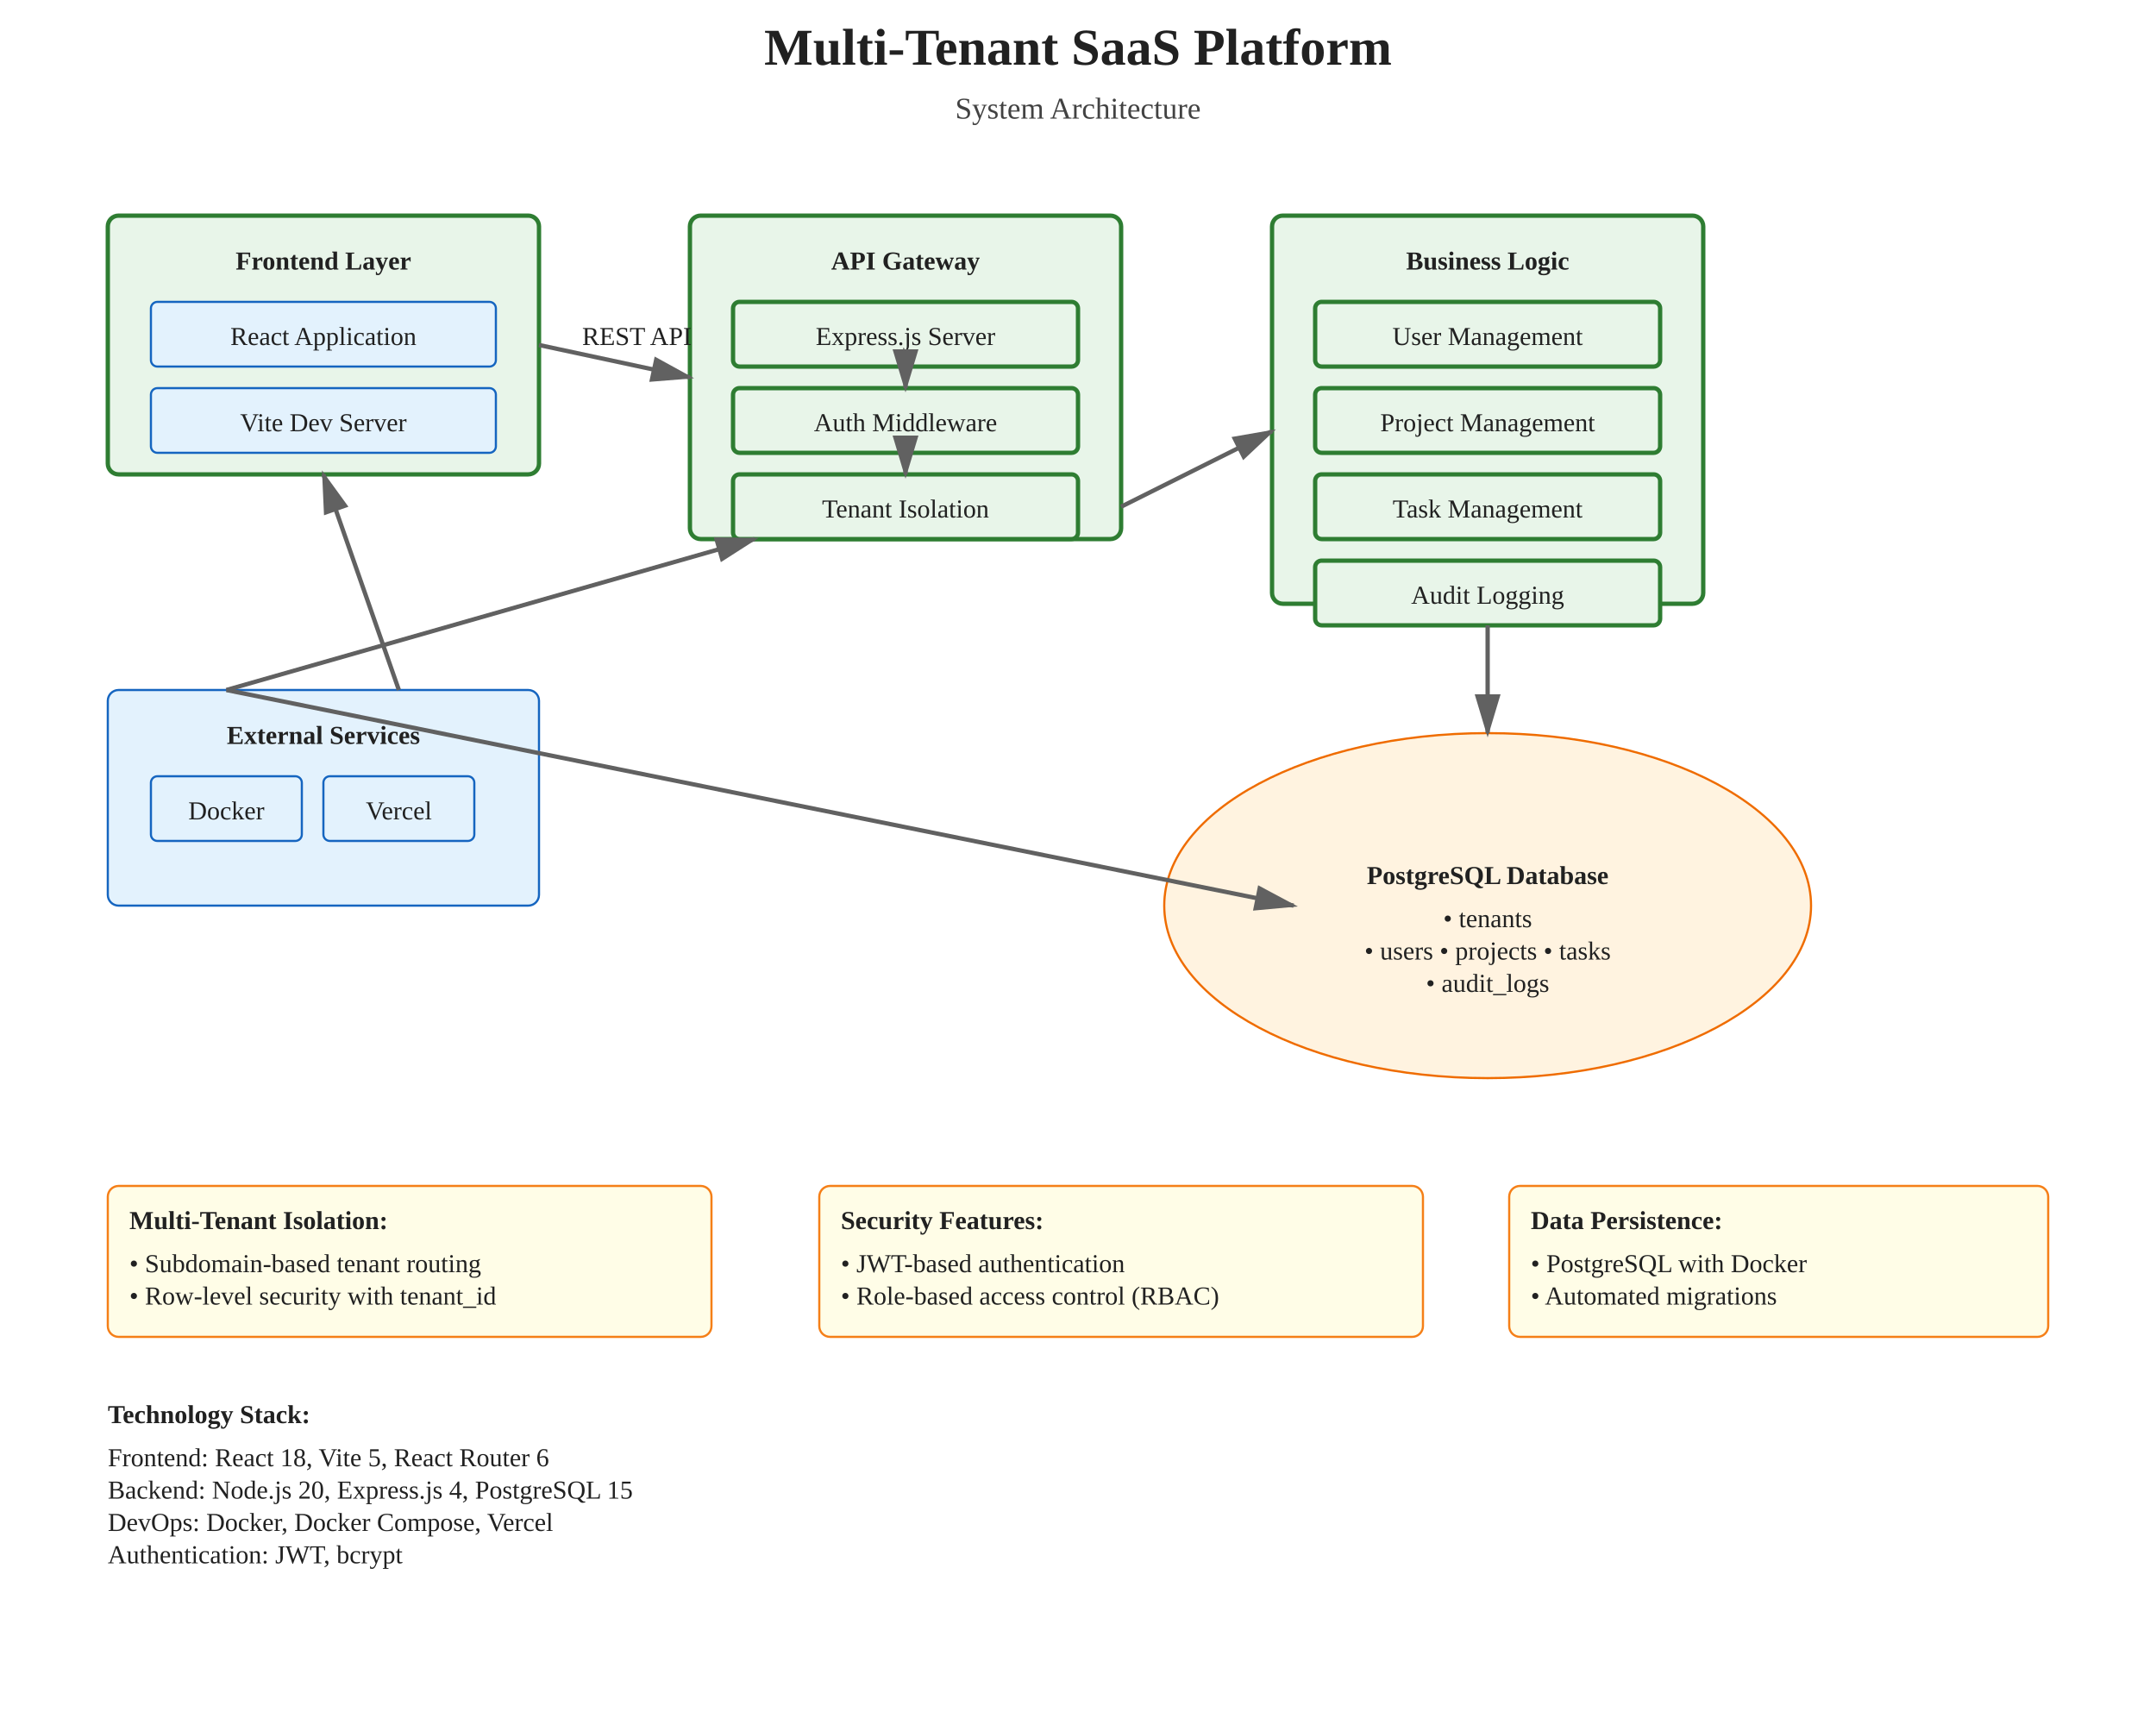
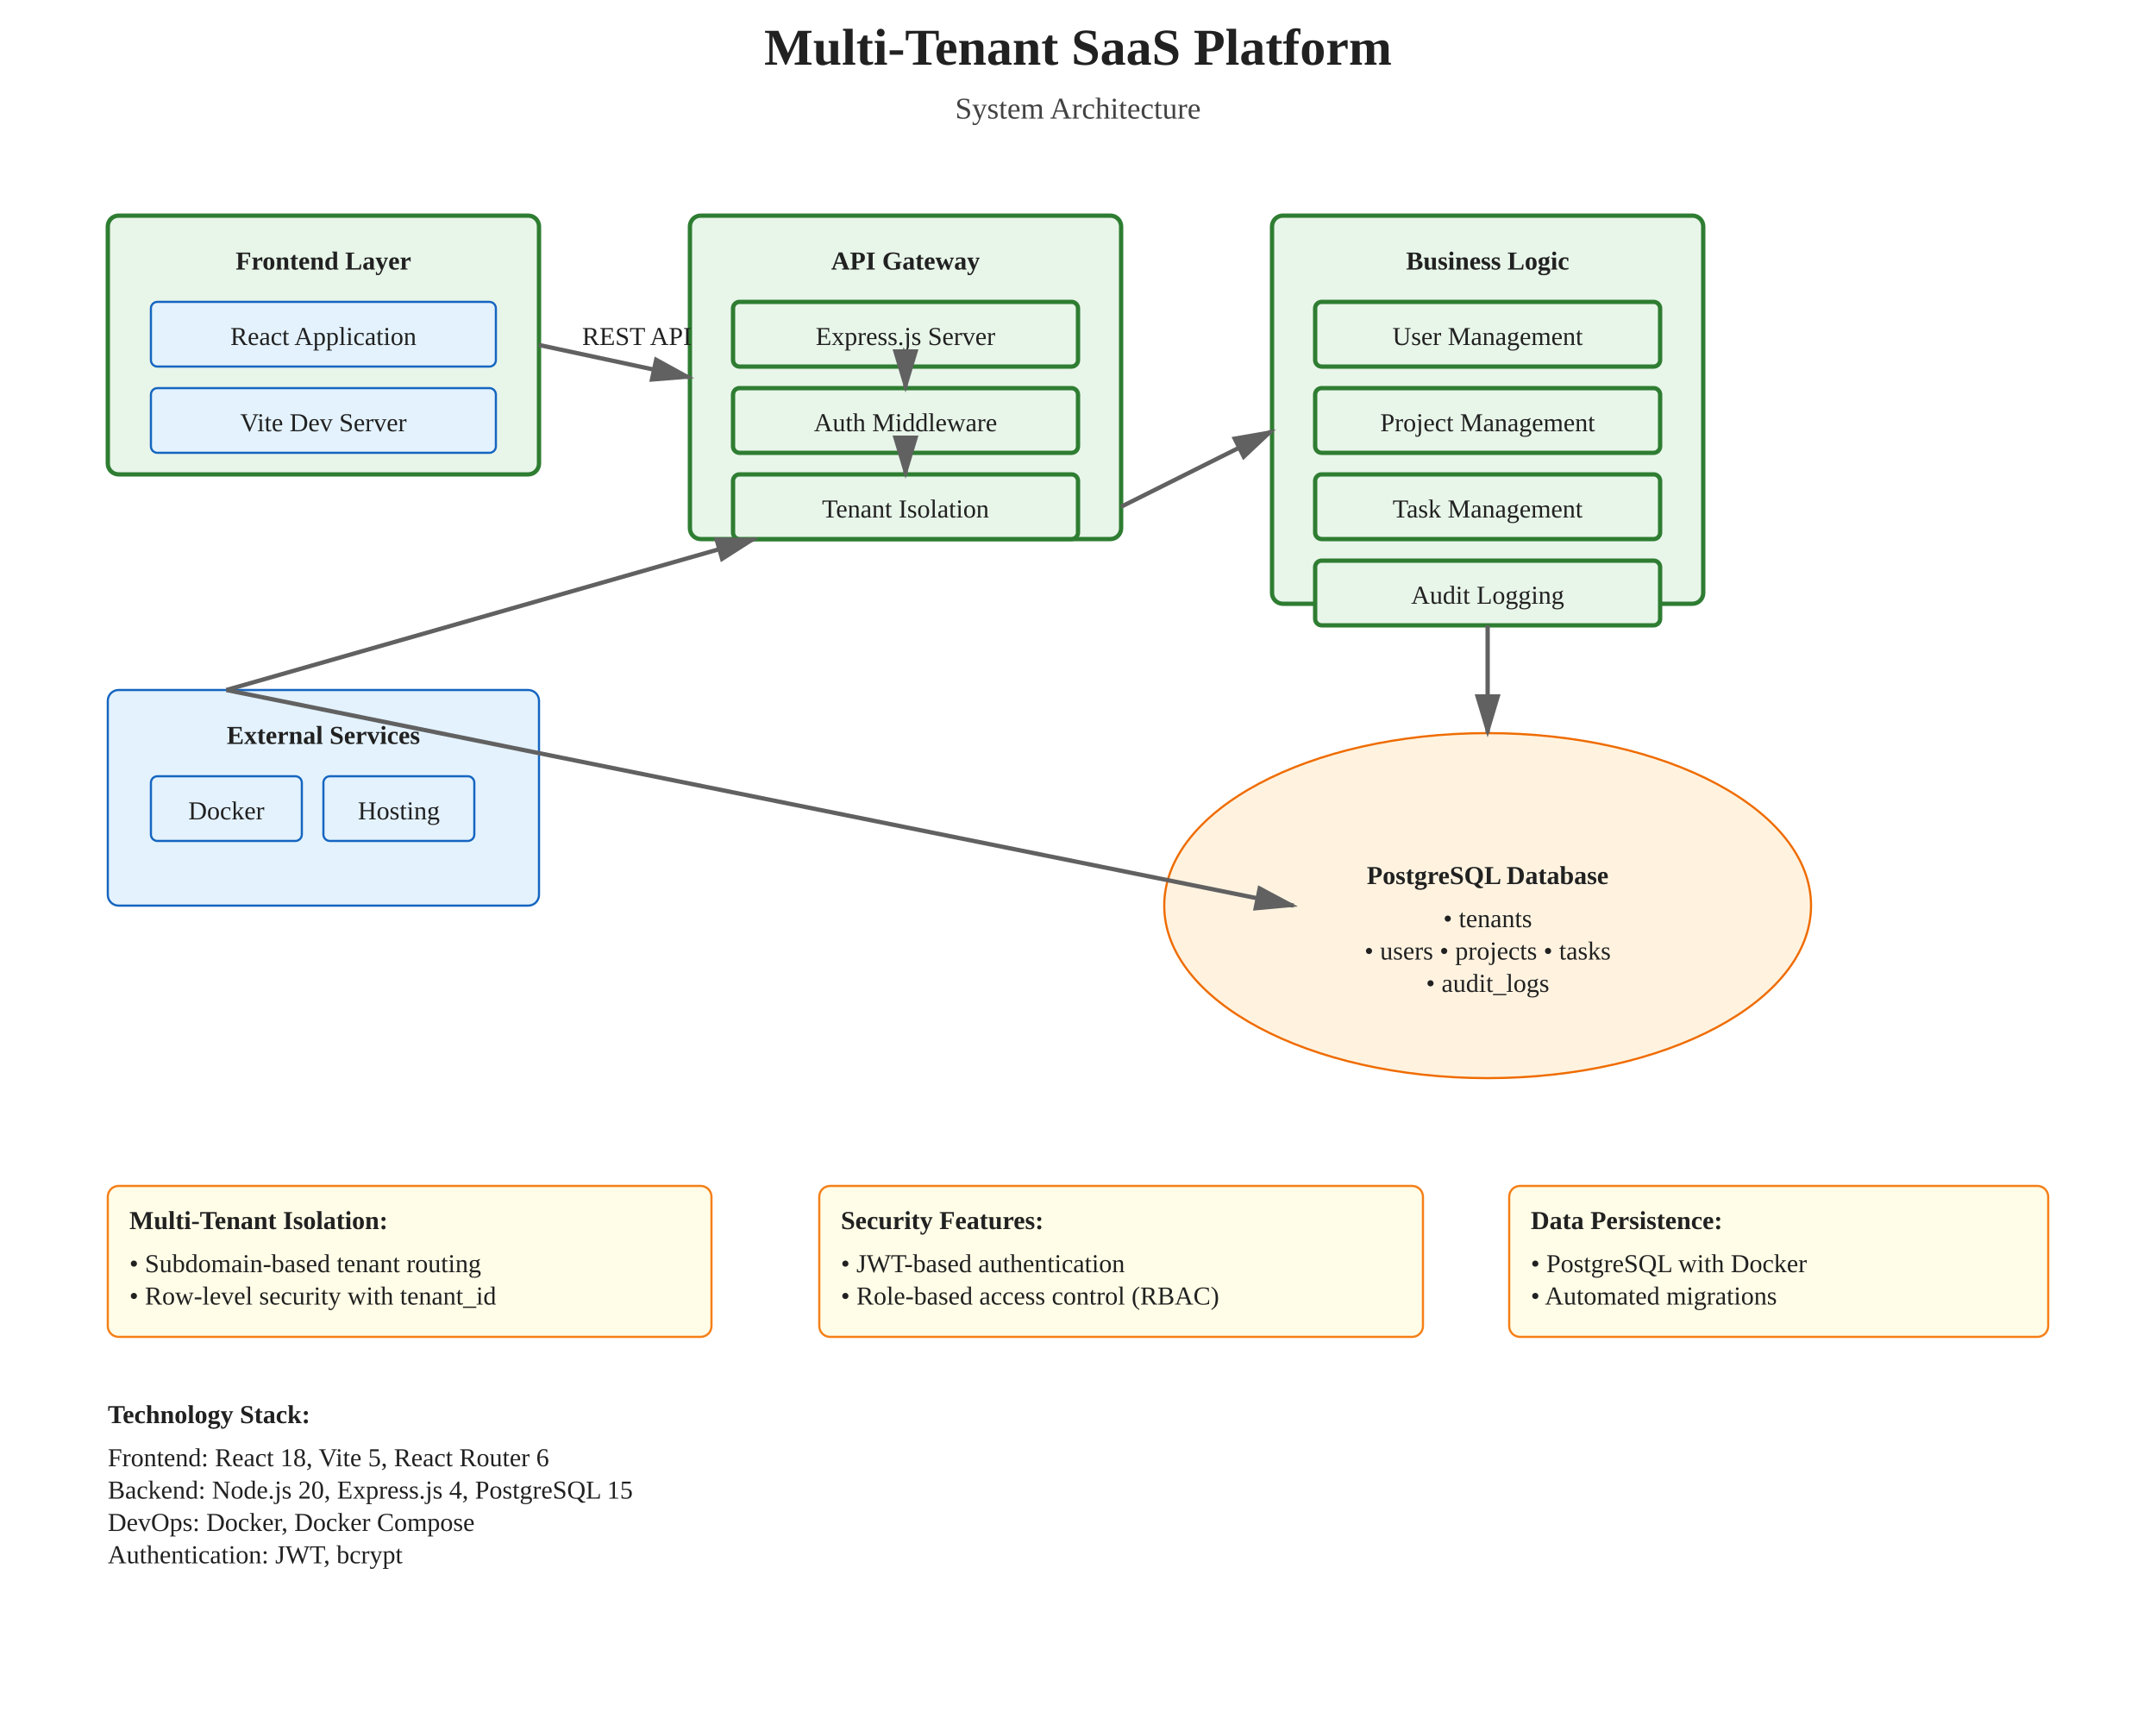
<svg xmlns="http://www.w3.org/2000/svg" width="1000" height="800" viewBox="0 0 1000 800">
  <defs>
    <style>
      .box { fill: #e8f5e9; stroke: #2e7d32; stroke-width: 2; }
      .external { fill: #e3f2fd; stroke: #1565c0; }
      .database { fill: #fff3e0; stroke: #ef6c00; }
      .title { font-size: 24px; font-weight: bold; fill: #212121; }
      .subtitle { font-size: 14px; fill: #424242; }
      .label { font-size: 12px; fill: #212121; }
      .arrow { stroke: #616161; stroke-width: 2; fill: none; marker-end: url(#arrowhead); }
      .note { fill: #fffde7; stroke: #f57f17; stroke-width: 1; }
    </style>
    <marker id="arrowhead" markerWidth="10" markerHeight="10" refX="9" refY="3" orient="auto">
      <polygon points="0 0, 10 3, 0 6" fill="#616161" />
    </marker>
  </defs>
  <text x="500" y="30" text-anchor="middle" class="title">Multi-Tenant SaaS Platform</text>
  <text x="500" y="55" text-anchor="middle" class="subtitle">System Architecture</text>
  <rect x="50" y="100" width="200" height="120" class="box" rx="5" />
  <text x="150" y="125" text-anchor="middle" class="label" font-weight="bold">Frontend Layer</text>
  <rect x="70" y="140" width="160" height="30" class="external" rx="3" />
  <text x="150" y="160" text-anchor="middle" class="label">React Application</text>
  <rect x="70" y="180" width="160" height="30" class="external" rx="3" />
  <text x="150" y="200" text-anchor="middle" class="label">Vite Dev Server</text>
  <rect x="320" y="100" width="200" height="150" class="box" rx="5" />
  <text x="420" y="125" text-anchor="middle" class="label" font-weight="bold">API Gateway</text>
  <rect x="340" y="140" width="160" height="30" class="box" rx="3" />
  <text x="420" y="160" text-anchor="middle" class="label">Express.js Server</text>
  <rect x="340" y="180" width="160" height="30" class="box" rx="3" />
  <text x="420" y="200" text-anchor="middle" class="label">Auth Middleware</text>
  <rect x="340" y="220" width="160" height="30" class="box" rx="3" />
  <text x="420" y="240" text-anchor="middle" class="label">Tenant Isolation</text>
  <rect x="590" y="100" width="200" height="180" class="box" rx="5" />
  <text x="690" y="125" text-anchor="middle" class="label" font-weight="bold">Business Logic</text>
  <rect x="610" y="140" width="160" height="30" class="box" rx="3" />
  <text x="690" y="160" text-anchor="middle" class="label">User Management</text>
  <rect x="610" y="180" width="160" height="30" class="box" rx="3" />
  <text x="690" y="200" text-anchor="middle" class="label">Project Management</text>
  <rect x="610" y="220" width="160" height="30" class="box" rx="3" />
  <text x="690" y="240" text-anchor="middle" class="label">Task Management</text>
  <rect x="610" y="260" width="160" height="30" class="box" rx="3" />
  <text x="690" y="280" text-anchor="middle" class="label">Audit Logging</text>
  <ellipse cx="690" cy="420" rx="150" ry="80" class="database" />
  <text x="690" y="410" text-anchor="middle" class="label" font-weight="bold">PostgreSQL Database</text>
  <text x="690" y="430" text-anchor="middle" class="label" font-size="11">• tenants</text>
  <text x="690" y="445" text-anchor="middle" class="label" font-size="11">• users • projects • tasks</text>
  <text x="690" y="460" text-anchor="middle" class="label" font-size="11">• audit_logs</text>
  <rect x="50" y="320" width="200" height="100" class="external" rx="5" />
  <text x="150" y="345" text-anchor="middle" class="label" font-weight="bold">External Services</text>
  <rect x="70" y="360" width="70" height="30" class="external" rx="3" />
  <text x="105" y="380" text-anchor="middle" class="label">Docker</text>
  <rect x="150" y="360" width="70" height="30" class="external" rx="3" />
-   <text x="185" y="380" text-anchor="middle" class="label">Vercel</text>
+   <text x="185" y="380" text-anchor="middle" class="label">Hosting</text>
  <path d="M 250 160 L 320 175" class="arrow" />
  <text x="270" y="160" class="label" font-size="10">REST API</text>
  <path d="M 420 170 L 420 180" class="arrow" />
  <path d="M 420 210 L 420 220" class="arrow" />
  <path d="M 520 235 L 590 200" class="arrow" />
  <path d="M 690 290 L 690 340" class="arrow" />
  <path d="M 105 320 L 350 250" class="arrow" />
  <path d="M 105 320 L 600 420" class="arrow" />
-   <path d="M 185 320 L 150 220" class="arrow" />
  <rect x="50" y="550" width="280" height="70" class="note" rx="5" />
  <text x="60" y="570" class="label" font-weight="bold">Multi-Tenant Isolation:</text>
  <text x="60" y="590" class="label">• Subdomain-based tenant routing</text>
  <text x="60" y="605" class="label">• Row-level security with tenant_id</text>
  <rect x="380" y="550" width="280" height="70" class="note" rx="5" />
  <text x="390" y="570" class="label" font-weight="bold">Security Features:</text>
  <text x="390" y="590" class="label">• JWT-based authentication</text>
  <text x="390" y="605" class="label">• Role-based access control (RBAC)</text>
  <rect x="700" y="550" width="250" height="70" class="note" rx="5" />
  <text x="710" y="570" class="label" font-weight="bold">Data Persistence:</text>
  <text x="710" y="590" class="label">• PostgreSQL with Docker</text>
  <text x="710" y="605" class="label">• Automated migrations</text>
  <text x="50" y="660" class="label" font-weight="bold">Technology Stack:</text>
  <text x="50" y="680" class="label">Frontend: React 18, Vite 5, React Router 6</text>
  <text x="50" y="695" class="label">Backend: Node.js 20, Express.js 4, PostgreSQL 15</text>
-   <text x="50" y="710" class="label">DevOps: Docker, Docker Compose, Vercel</text>
+   <text x="50" y="710" class="label">DevOps: Docker, Docker Compose</text>
  <text x="50" y="725" class="label">Authentication: JWT, bcrypt</text>
</svg>
